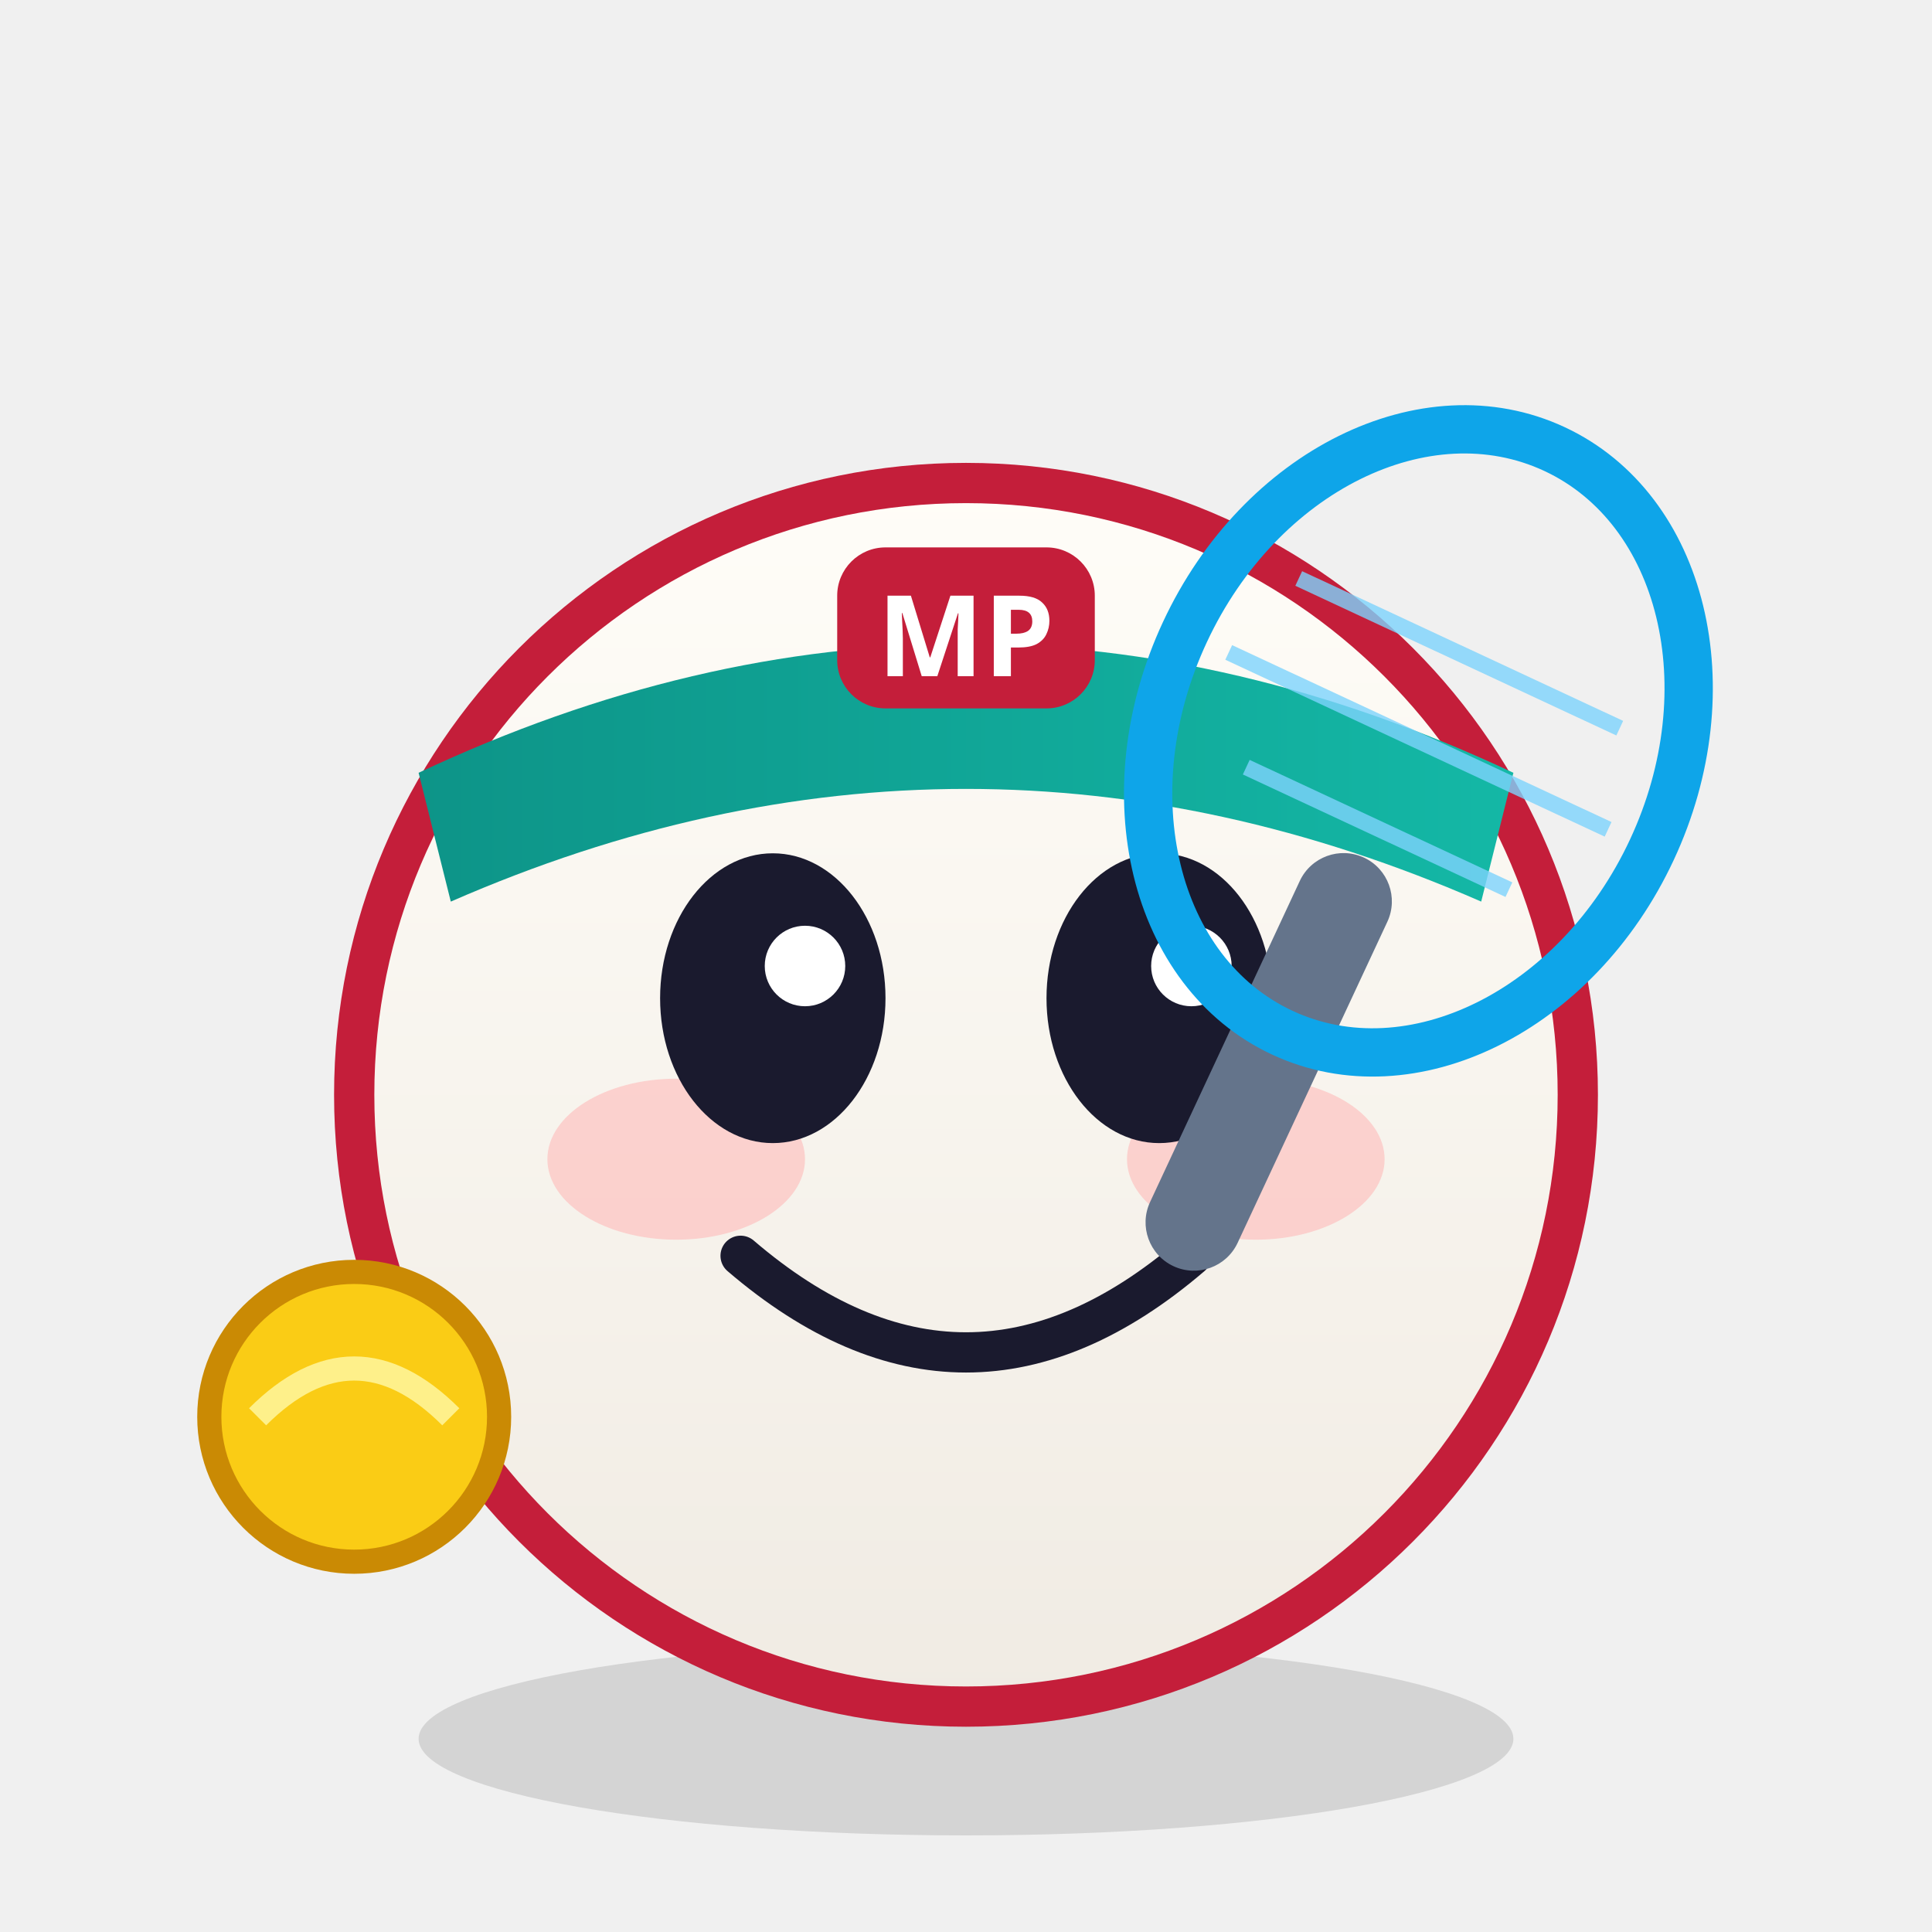
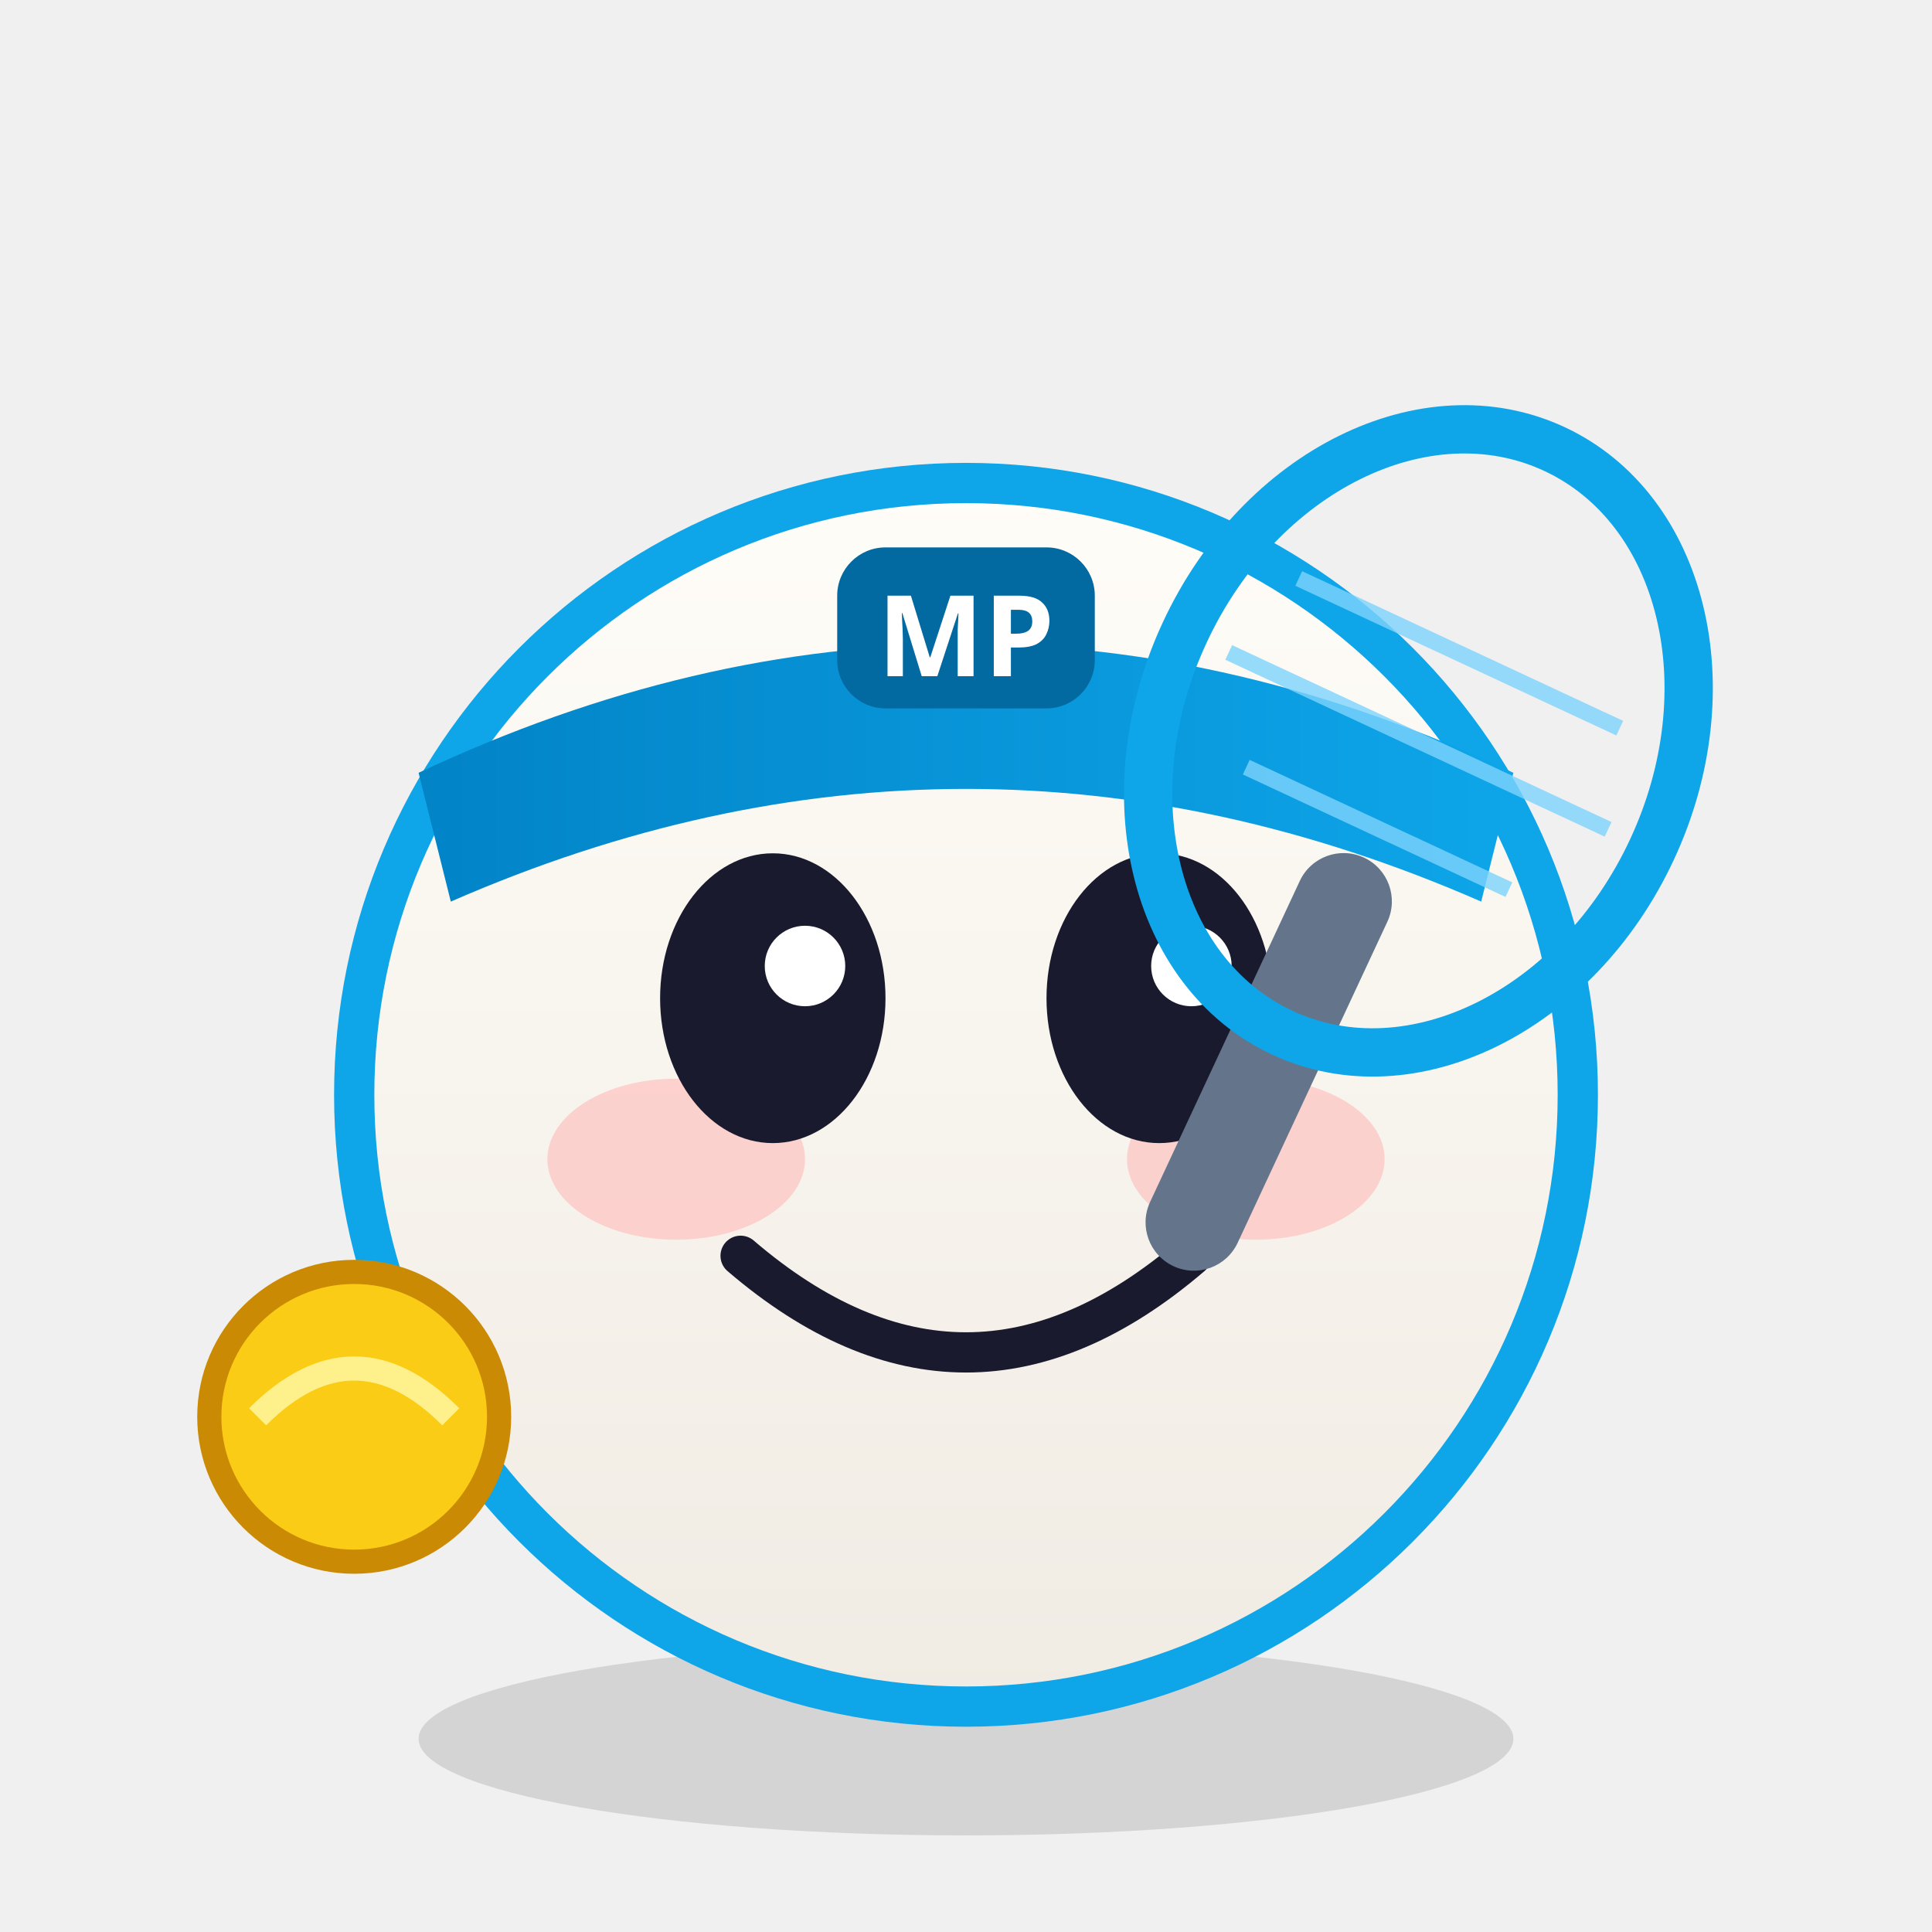
<svg xmlns="http://www.w3.org/2000/svg" viewBox="0 0 120 120" role="img" aria-label="Pipo, Padel mascot">
  <defs>
    <linearGradient id="pipo-body" x1="0%" y1="0%" x2="0%" y2="100%">
      <stop offset="0%" stop-color="#fffdf8" />
      <stop offset="100%" stop-color="#f0ebe3" />
    </linearGradient>
    <linearGradient id="pipo-band" x1="0%" y1="0%" x2="100%" y2="0%">
-       <stop offset="0%" stop-color="#0d9488" />
-       <stop offset="100%" stop-color="#14b8a6" />
+       <stop offset="0%" stop-color="#0284c7" />
+       <stop offset="100%" stop-color="#0ea5e9" />
    </linearGradient>
  </defs>
  <ellipse cx="60" cy="108" rx="34" ry="6" fill="#000" opacity="0.12" />
-   <circle cx="60" cy="68" r="38" fill="url(#pipo-body)" stroke="#c41e3a" stroke-width="2.5" />
+   <circle cx="60" cy="68" r="38" fill="url(#pipo-body)" stroke="#0ea5e9" stroke-width="2.5" />
  <ellipse cx="42" cy="72" rx="8" ry="5" fill="#ffb4b4" opacity="0.55" />
  <ellipse cx="78" cy="72" rx="8" ry="5" fill="#ffb4b4" opacity="0.55" />
  <ellipse cx="48" cy="62" rx="7" ry="9" fill="#1a1a2e" />
  <ellipse cx="72" cy="62" rx="7" ry="9" fill="#1a1a2e" />
  <circle cx="50" cy="60" r="2.5" fill="#fff" />
  <circle cx="74" cy="60" r="2.5" fill="#fff" />
  <path d="M46 78 Q60 90 74 78" fill="none" stroke="#1a1a2e" stroke-width="2.5" stroke-linecap="round" />
  <path d="M26 48 Q60 32 94 48 L92 56 Q60 42 28 56 Z" fill="url(#pipo-band)" />
-   <rect x="52" y="34" width="16" height="10" rx="3" fill="#c41e3a" />
+   <rect x="52" y="34" width="16" height="10" rx="3" fill="#0369a1" />
  <text x="60" y="42" text-anchor="middle" font-size="7" font-weight="800" fill="#fff" font-family="system-ui,sans-serif">MP</text>
  <g transform="translate(82,52) rotate(25)">
    <rect x="0" y="0" width="6" height="28" rx="3" fill="#64748b" />
    <ellipse cx="3" cy="-8" rx="16" ry="20" fill="none" stroke="#0ea5e9" stroke-width="3" />
    <line x1="-10" y1="-8" x2="16" y2="-8" stroke="#7dd3fc" stroke-width="1" opacity="0.8" />
    <line x1="-6" y1="-2" x2="12" y2="-2" stroke="#7dd3fc" stroke-width="1" opacity="0.8" />
    <line x1="-8" y1="-14" x2="14" y2="-14" stroke="#7dd3fc" stroke-width="1" opacity="0.8" />
  </g>
  <circle cx="22" cy="88" r="9" fill="#facc15" stroke="#ca8a04" stroke-width="1.5" />
  <path d="M16 88 Q22 82 28 88" fill="none" stroke="#fef08a" stroke-width="1.5" />
</svg>
